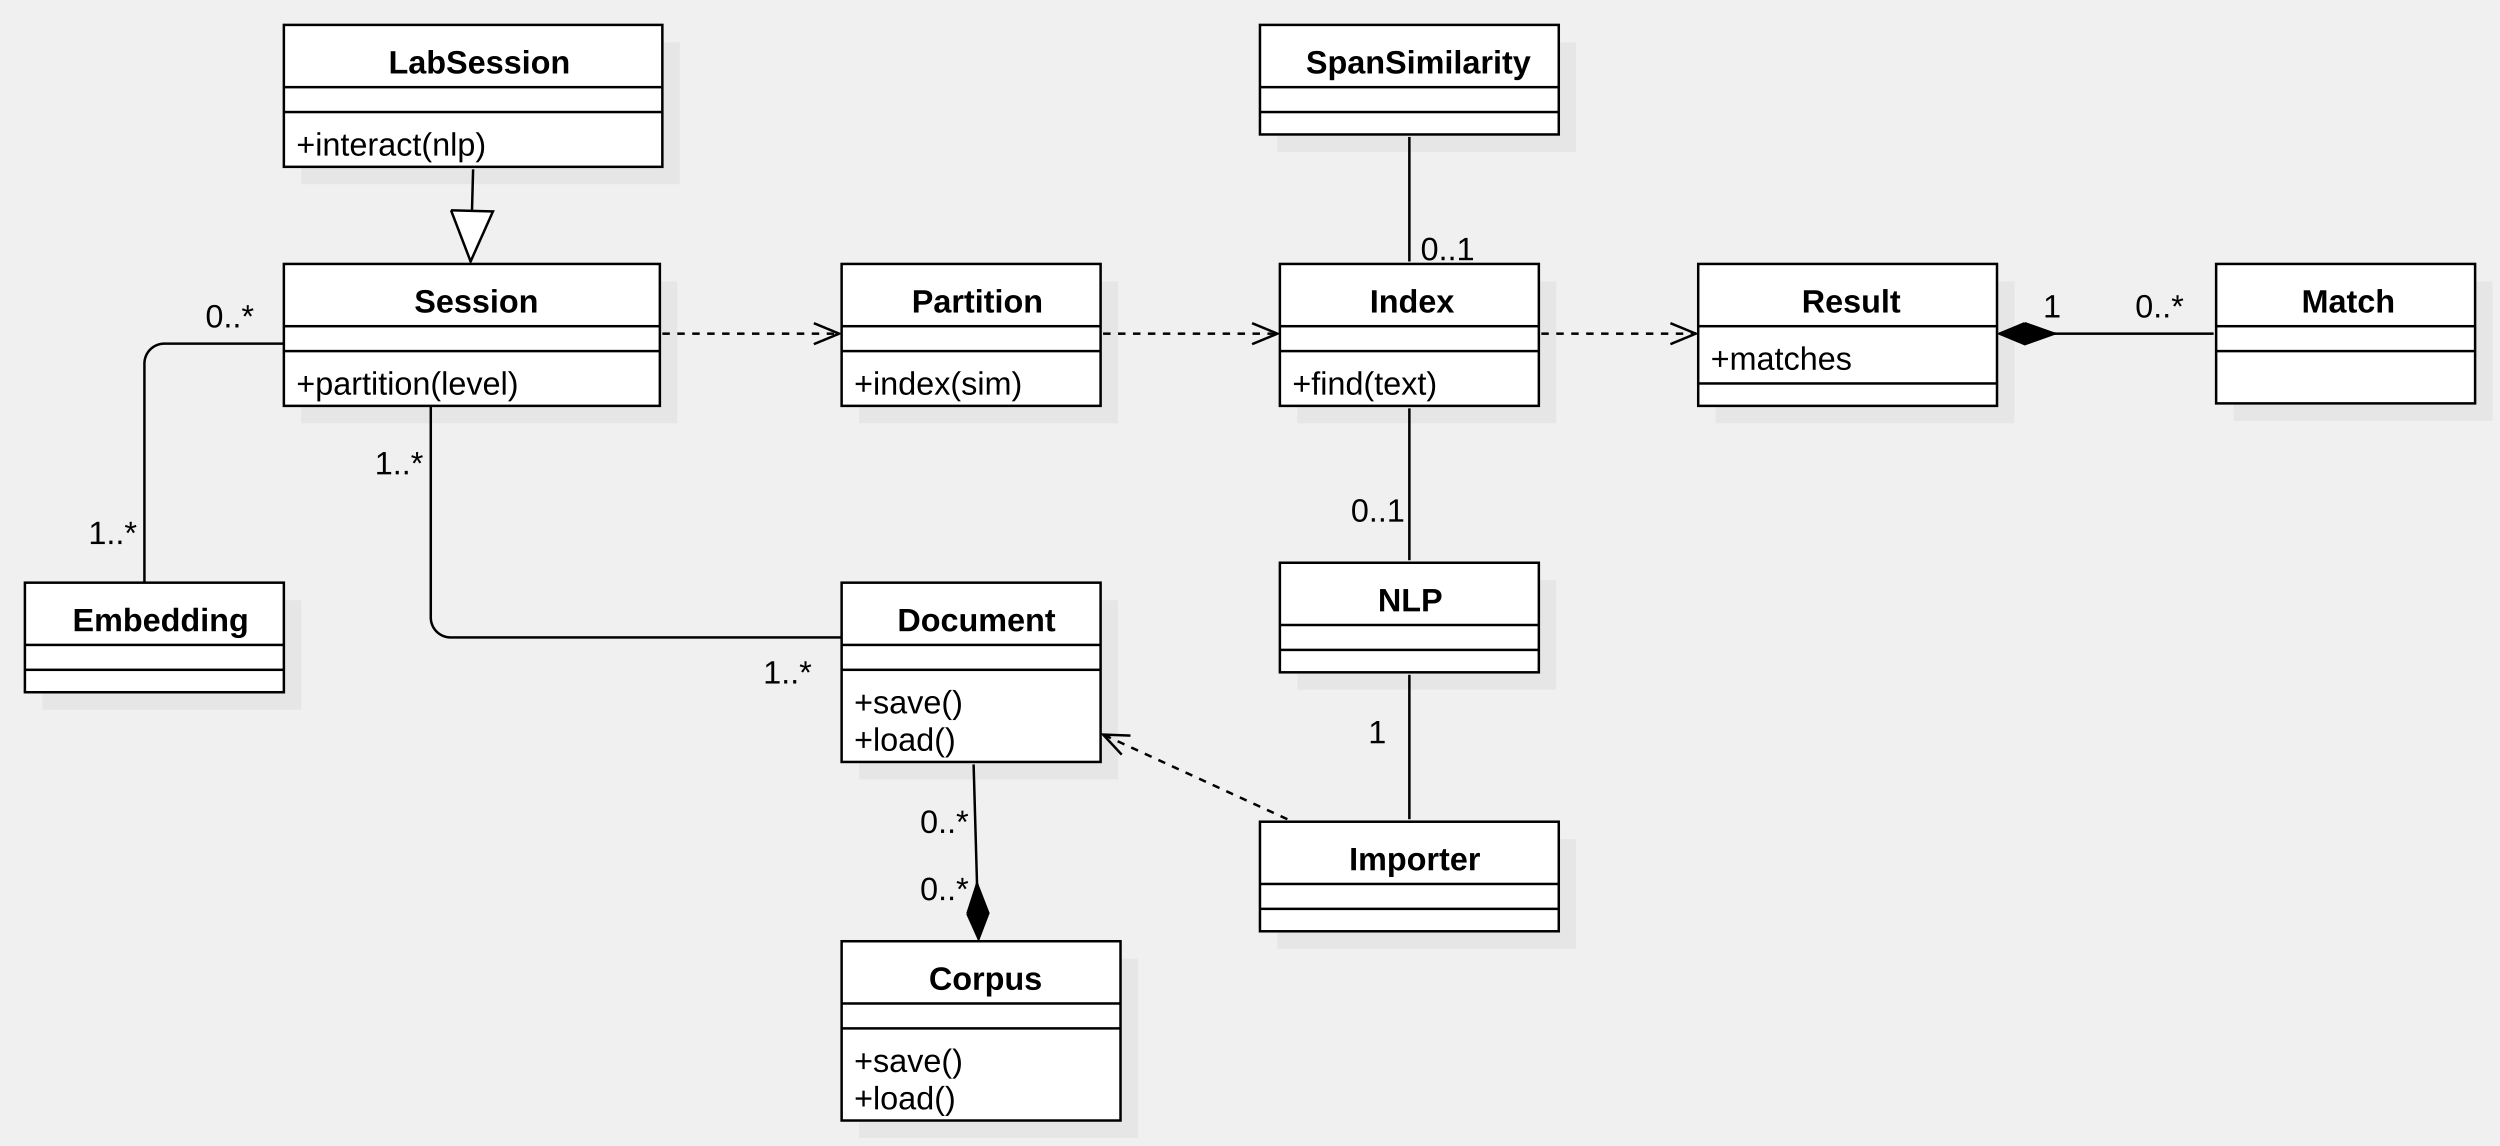
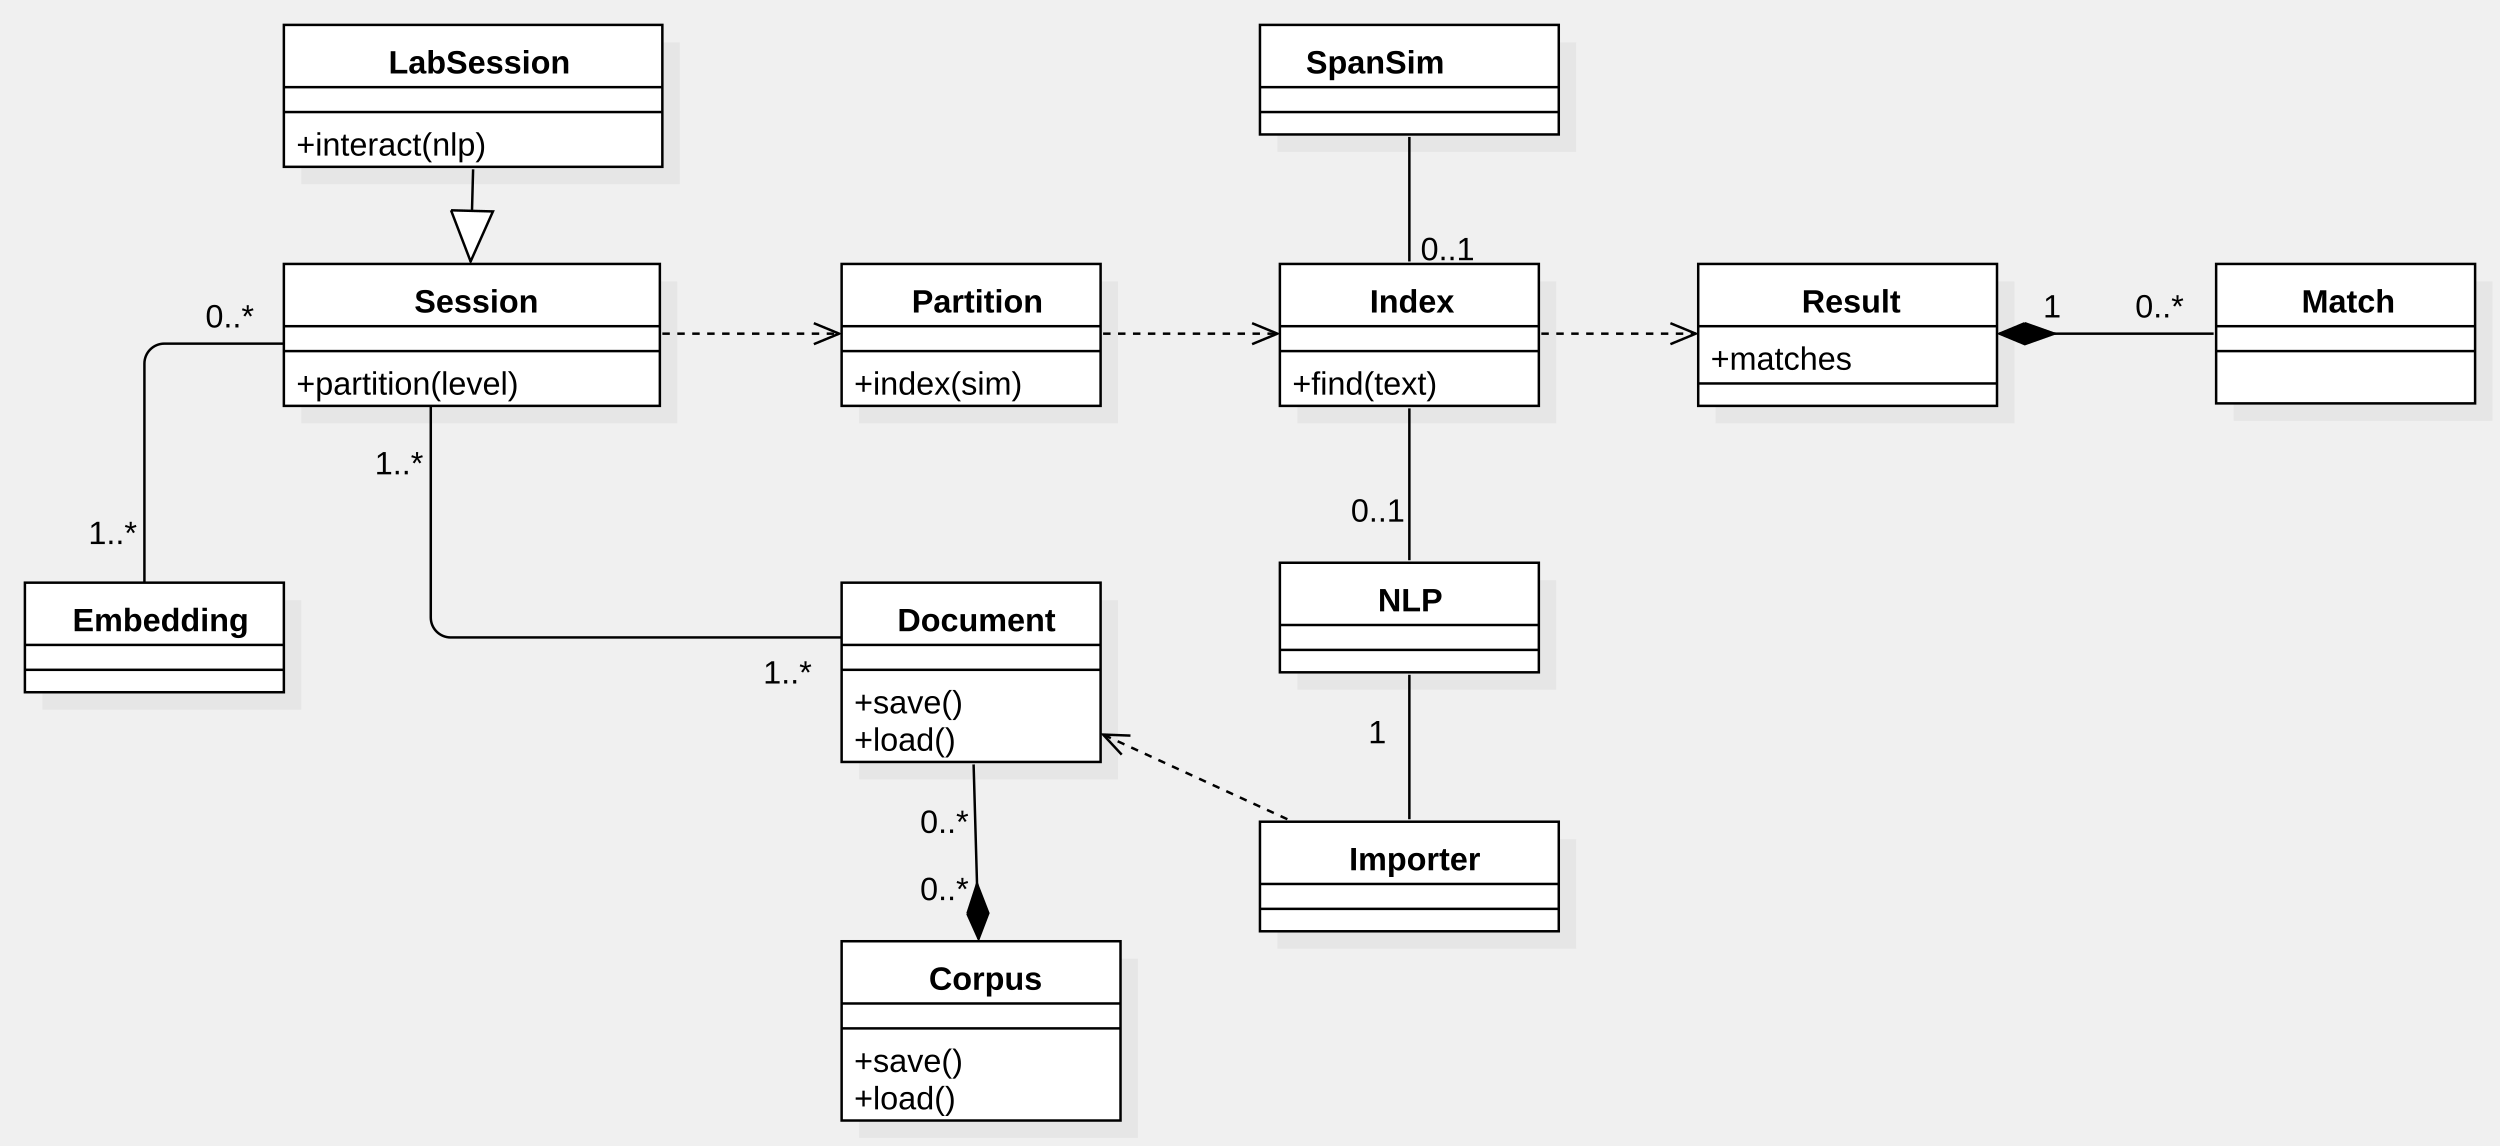
<svg xmlns="http://www.w3.org/2000/svg" version="1.1" width="1004" height="460">
  <defs />
  <g>
    <g transform="translate(-110,-46) scale(1,1)">
      <rect fill="#C0C0C0" stroke="none" x="231" y="159" width="151" height="57" opacity="0.2" />
    </g>
    <g transform="translate(-110,-46) scale(1,1)">
      <rect fill="#ffffff" stroke="none" x="224" y="152" width="151" height="57" />
    </g>
    <g transform="translate(-110,-46) scale(1,1)">
      <path fill="none" stroke="#000000" d="M 224 152 L 375 152 L 375 209 L 224 209 L 224 152 Z Z" stroke-miterlimit="10" />
    </g>
    <g transform="translate(-110,-46) scale(1,1)">
      <path fill="none" stroke="#000000" d="M 224 177 L 375 177" stroke-miterlimit="10" />
    </g>
    <g transform="translate(-110,-46) scale(1,1)">
      <path fill="none" stroke="#000000" d="M 224 187 L 375 187" stroke-miterlimit="10" />
    </g>
    <g transform="translate(-110,-46) scale(1,1)">
      <g>
        <path fill="none" stroke="none" />
        <text fill="#000000" stroke="none" font-family="Arial" font-size="13px" font-style="normal" font-weight="bold" text-decoration="none" x="276.375" y="171.5">Session</text>
      </g>
    </g>
    <g transform="translate(-110,-46) scale(1,1)">
      <g>
        <path fill="none" stroke="none" />
        <text fill="#000000" stroke="none" font-family="Arial" font-size="13px" font-style="normal" font-weight="normal" text-decoration="none" x="229" y="204.5">+partition(level)</text>
      </g>
    </g>
    <g transform="translate(-110,-46) scale(1,1)">
      <rect fill="#C0C0C0" stroke="none" x="455" y="287" width="104" height="72" opacity="0.2" />
    </g>
    <g transform="translate(-110,-46) scale(1,1)">
      <rect fill="#ffffff" stroke="none" x="448" y="280" width="104" height="72" />
    </g>
    <g transform="translate(-110,-46) scale(1,1)">
      <path fill="none" stroke="#000000" d="M 448 280 L 552 280 L 552 352 L 448 352 L 448 280 Z Z" stroke-miterlimit="10" />
    </g>
    <g transform="translate(-110,-46) scale(1,1)">
      <path fill="none" stroke="#000000" d="M 448 305 L 552 305" stroke-miterlimit="10" />
    </g>
    <g transform="translate(-110,-46) scale(1,1)">
      <path fill="none" stroke="#000000" d="M 448 315 L 552 315" stroke-miterlimit="10" />
    </g>
    <g transform="translate(-110,-46) scale(1,1)">
      <g>
        <path fill="none" stroke="none" />
        <text fill="#000000" stroke="none" font-family="Arial" font-size="13px" font-style="normal" font-weight="bold" text-decoration="none" x="470.375" y="299.5">Document</text>
      </g>
    </g>
    <g transform="translate(-110,-46) scale(1,1)">
      <g>
        <path fill="none" stroke="none" />
        <text fill="#000000" stroke="none" font-family="Arial" font-size="13px" font-style="normal" font-weight="normal" text-decoration="none" x="453" y="332.5">+save()</text>
      </g>
    </g>
    <g transform="translate(-110,-46) scale(1,1)">
      <g>
        <path fill="none" stroke="none" />
        <text fill="#000000" stroke="none" font-family="Arial" font-size="13px" font-style="normal" font-weight="normal" text-decoration="none" x="453" y="347.5">+load()</text>
      </g>
    </g>
    <g transform="translate(-110,-46) scale(1,1)">
      <rect fill="#C0C0C0" stroke="none" x="127" y="287" width="104" height="44" opacity="0.2" />
    </g>
    <g transform="translate(-110,-46) scale(1,1)">
      <rect fill="#ffffff" stroke="none" x="120" y="280" width="104" height="44" />
    </g>
    <g transform="translate(-110,-46) scale(1,1)">
      <path fill="none" stroke="#000000" d="M 120 280 L 224 280 L 224 324 L 120 324 L 120 280 Z Z" stroke-miterlimit="10" />
    </g>
    <g transform="translate(-110,-46) scale(1,1)">
      <path fill="none" stroke="#000000" d="M 120 305 L 224 305" stroke-miterlimit="10" />
    </g>
    <g transform="translate(-110,-46) scale(1,1)">
      <path fill="none" stroke="#000000" d="M 120 315 L 224 315" stroke-miterlimit="10" />
    </g>
    <g transform="translate(-110,-46) scale(1,1)">
      <g>
        <path fill="none" stroke="none" />
        <text fill="#000000" stroke="none" font-family="Arial" font-size="13px" font-style="normal" font-weight="bold" text-decoration="none" x="139.116" y="299.5">Embedding</text>
      </g>
    </g>
    <g transform="translate(-110,-46) scale(1,1)">
      <rect fill="#C0C0C0" stroke="none" x="631" y="279" width="104" height="44" opacity="0.2" />
    </g>
    <g transform="translate(-110,-46) scale(1,1)">
      <rect fill="#ffffff" stroke="none" x="624" y="272" width="104" height="44" />
    </g>
    <g transform="translate(-110,-46) scale(1,1)">
      <path fill="none" stroke="#000000" d="M 624 272 L 728 272 L 728 316 L 624 316 L 624 272 Z Z" stroke-miterlimit="10" />
    </g>
    <g transform="translate(-110,-46) scale(1,1)">
      <path fill="none" stroke="#000000" d="M 624 297 L 728 297" stroke-miterlimit="10" />
    </g>
    <g transform="translate(-110,-46) scale(1,1)">
      <path fill="none" stroke="#000000" d="M 624 307 L 728 307" stroke-miterlimit="10" />
    </g>
    <g transform="translate(-110,-46) scale(1,1)">
      <g>
        <path fill="none" stroke="none" />
        <text fill="#000000" stroke="none" font-family="Arial" font-size="13px" font-style="normal" font-weight="bold" text-decoration="none" x="663.355" y="291.5">NLP</text>
      </g>
    </g>
    <g transform="translate(-110,-46) scale(1,1)">
      <rect fill="#C0C0C0" stroke="none" x="623" y="383" width="120" height="44" opacity="0.2" />
    </g>
    <g transform="translate(-110,-46) scale(1,1)">
      <rect fill="#ffffff" stroke="none" x="616" y="376" width="120" height="44" />
    </g>
    <g transform="translate(-110,-46) scale(1,1)">
      <path fill="none" stroke="#000000" d="M 616 376 L 736 376 L 736 420 L 616 420 L 616 376 Z Z" stroke-miterlimit="10" />
    </g>
    <g transform="translate(-110,-46) scale(1,1)">
      <path fill="none" stroke="#000000" d="M 616 401 L 736 401" stroke-miterlimit="10" />
    </g>
    <g transform="translate(-110,-46) scale(1,1)">
      <path fill="none" stroke="#000000" d="M 616 411 L 736 411" stroke-miterlimit="10" />
    </g>
    <g transform="translate(-110,-46) scale(1,1)">
      <g>
        <path fill="none" stroke="none" />
        <text fill="#000000" stroke="none" font-family="Arial" font-size="13px" font-style="normal" font-weight="bold" text-decoration="none" x="651.8" y="395.5">Importer</text>
      </g>
    </g>
    <g transform="translate(-110,-46) scale(1,1)">
      <path fill="none" stroke="#000000" d="M 224 184 L 176 184 M 176 184 A 8 8 0 0 0 168 192 L 168 280" stroke-miterlimit="10" />
    </g>
    <g transform="translate(-110,-46) scale(1,1)">
      <g>
        <path fill="none" stroke="none" />
        <text fill="#000000" stroke="none" font-family="Arial" font-size="13px" font-style="normal" font-weight="normal" text-decoration="none" x="192.5" y="177.5">0..*</text>
      </g>
    </g>
    <g transform="translate(-110,-46) scale(1,1)">
      <g>
        <path fill="none" stroke="none" />
        <text fill="#000000" stroke="none" font-family="Arial" font-size="13px" font-style="normal" font-weight="normal" text-decoration="none" x="145.5" y="264.5">1..*</text>
      </g>
    </g>
    <g transform="translate(-110,-46) scale(1,1)">
      <path fill="none" stroke="#000000" d="M 283 209 L 283 294 M 283 294 A 8 8 0 0 0 291 302 L 448 302" stroke-miterlimit="10" />
    </g>
    <g transform="translate(-110,-46) scale(1,1)">
      <g>
        <path fill="none" stroke="none" />
        <text fill="#000000" stroke="none" font-family="Arial" font-size="13px" font-style="normal" font-weight="normal" text-decoration="none" x="260.5" y="236.5">1..*</text>
      </g>
    </g>
    <g transform="translate(-110,-46) scale(1,1)">
      <g>
        <path fill="none" stroke="none" />
        <text fill="#000000" stroke="none" font-family="Arial" font-size="13px" font-style="normal" font-weight="normal" text-decoration="none" x="416.5" y="320.5">1..*</text>
      </g>
    </g>
    <g transform="translate(-110,-46) scale(1,1)">
      <path fill="none" stroke="#000000" d="M 676 317 L 676 375" stroke-miterlimit="10" />
    </g>
    <g transform="translate(-110,-46) scale(1,1)">
      <g>
        <path fill="none" stroke="none" />
        <text fill="#000000" stroke="none" font-family="Arial" font-size="13px" font-style="normal" font-weight="normal" text-decoration="none" x="659.5" y="344.5">1</text>
      </g>
    </g>
    <g transform="translate(-110,-46) scale(1,1)">
      <rect fill="#C0C0C0" stroke="none" x="455" y="159" width="104" height="57" opacity="0.2" />
    </g>
    <g transform="translate(-110,-46) scale(1,1)">
      <rect fill="#ffffff" stroke="none" x="448" y="152" width="104" height="57" />
    </g>
    <g transform="translate(-110,-46) scale(1,1)">
      <path fill="none" stroke="#000000" d="M 448 152 L 552 152 L 552 209 L 448 209 L 448 152 Z Z" stroke-miterlimit="10" />
    </g>
    <g transform="translate(-110,-46) scale(1,1)">
      <path fill="none" stroke="#000000" d="M 448 177 L 552 177" stroke-miterlimit="10" />
    </g>
    <g transform="translate(-110,-46) scale(1,1)">
      <path fill="none" stroke="#000000" d="M 448 187 L 552 187" stroke-miterlimit="10" />
    </g>
    <g transform="translate(-110,-46) scale(1,1)">
      <g>
        <path fill="none" stroke="none" />
        <text fill="#000000" stroke="none" font-family="Arial" font-size="13px" font-style="normal" font-weight="bold" text-decoration="none" x="476.155" y="171.5">Partition</text>
      </g>
    </g>
    <g transform="translate(-110,-46) scale(1,1)">
      <g>
        <path fill="none" stroke="none" />
        <text fill="#000000" stroke="none" font-family="Arial" font-size="13px" font-style="normal" font-weight="normal" text-decoration="none" x="453" y="204.5">+index(sim)</text>
      </g>
    </g>
    <g transform="translate(-110,-46) scale(1,1)">
      <rect fill="#C0C0C0" stroke="none" x="631" y="159" width="104" height="57" opacity="0.2" />
    </g>
    <g transform="translate(-110,-46) scale(1,1)">
      <rect fill="#ffffff" stroke="none" x="624" y="152" width="104" height="57" />
    </g>
    <g transform="translate(-110,-46) scale(1,1)">
      <path fill="none" stroke="#000000" d="M 624 152 L 728 152 L 728 209 L 624 209 L 624 152 Z Z" stroke-miterlimit="10" />
    </g>
    <g transform="translate(-110,-46) scale(1,1)">
      <path fill="none" stroke="#000000" d="M 624 177 L 728 177" stroke-miterlimit="10" />
    </g>
    <g transform="translate(-110,-46) scale(1,1)">
      <path fill="none" stroke="#000000" d="M 624 187 L 728 187" stroke-miterlimit="10" />
    </g>
    <g transform="translate(-110,-46) scale(1,1)">
      <g>
        <path fill="none" stroke="none" />
        <text fill="#000000" stroke="none" font-family="Arial" font-size="13px" font-style="normal" font-weight="bold" text-decoration="none" x="660.099" y="171.5">Index</text>
      </g>
    </g>
    <g transform="translate(-110,-46) scale(1,1)">
      <g>
        <path fill="none" stroke="none" />
        <text fill="#000000" stroke="none" font-family="Arial" font-size="13px" font-style="normal" font-weight="normal" text-decoration="none" x="629" y="204.5">+find(text)</text>
      </g>
    </g>
    <g transform="translate(-110,-46) scale(1,1)">
      <path fill="none" stroke="#000000" d="M 627 375 L 553 341" stroke-miterlimit="10" stroke-dasharray="3" />
    </g>
    <g transform="translate(-110,-46) scale(1,1)">
      <path fill="none" stroke="#000000" d="M 563.992 341.418 L 553 341 L 560.477 349.068" stroke-miterlimit="10" />
    </g>
    <g transform="translate(-110,-46) scale(1,1)">
      <path fill="none" stroke="#000000" d="M 376 180 L 447 180" stroke-miterlimit="10" stroke-dasharray="3" />
    </g>
    <g transform="translate(-110,-46) scale(1,1)">
      <path fill="none" stroke="#000000" d="M 436.837 184.21 L 447 180 L 436.837 175.79" stroke-miterlimit="10" />
    </g>
    <g transform="translate(-110,-46) scale(1,1)">
      <path fill="none" stroke="#000000" d="M 553 180 L 623 180" stroke-miterlimit="10" stroke-dasharray="3" />
    </g>
    <g transform="translate(-110,-46) scale(1,1)">
      <path fill="none" stroke="#000000" d="M 612.837 184.21 L 623 180 L 612.837 175.79" stroke-miterlimit="10" />
    </g>
    <g transform="translate(-110,-46) scale(1,1)">
      <rect fill="#C0C0C0" stroke="none" x="799" y="159" width="120" height="57" opacity="0.2" />
    </g>
    <g transform="translate(-110,-46) scale(1,1)">
      <rect fill="#ffffff" stroke="none" x="792" y="152" width="120" height="57" />
    </g>
    <g transform="translate(-110,-46) scale(1,1)">
      <path fill="none" stroke="#000000" d="M 792 152 L 912 152 L 912 209 L 792 209 L 792 152 Z Z" stroke-miterlimit="10" />
    </g>
    <g transform="translate(-110,-46) scale(1,1)">
      <path fill="none" stroke="#000000" d="M 792 177 L 912 177" stroke-miterlimit="10" />
    </g>
    <g transform="translate(-110,-46) scale(1,1)">
      <path fill="none" stroke="#000000" d="M 792 200 L 912 200" stroke-miterlimit="10" />
    </g>
    <g transform="translate(-110,-46) scale(1,1)">
      <g>
        <path fill="none" stroke="none" />
        <text fill="#000000" stroke="none" font-family="Arial" font-size="13px" font-style="normal" font-weight="bold" text-decoration="none" x="833.576" y="171.5">Result</text>
      </g>
    </g>
    <g transform="translate(-110,-46) scale(1,1)">
      <g>
        <path fill="none" stroke="none" />
        <text fill="#000000" stroke="none" font-family="Arial" font-size="13px" font-style="normal" font-weight="normal" text-decoration="none" x="797" y="194.5">+matches</text>
      </g>
    </g>
    <g transform="translate(-110,-46) scale(1,1)">
      <path fill="none" stroke="#000000" d="M 729 180 L 791 180" stroke-miterlimit="10" stroke-dasharray="3" />
    </g>
    <g transform="translate(-110,-46) scale(1,1)">
      <path fill="none" stroke="#000000" d="M 780.837 184.21 L 791 180 L 780.837 175.79" stroke-miterlimit="10" />
    </g>
    <g transform="translate(-110,-46) scale(1,1)">
      <rect fill="#C0C0C0" stroke="none" x="1007" y="159" width="104" height="56" opacity="0.2" />
    </g>
    <g transform="translate(-110,-46) scale(1,1)">
      <rect fill="#ffffff" stroke="none" x="1000" y="152" width="104" height="56" />
    </g>
    <g transform="translate(-110,-46) scale(1,1)">
      <path fill="none" stroke="#000000" d="M 1000 152 L 1104 152 L 1104 208 L 1000 208 L 1000 152 Z Z" stroke-miterlimit="10" />
    </g>
    <g transform="translate(-110,-46) scale(1,1)">
      <path fill="none" stroke="#000000" d="M 1000 177 L 1104 177" stroke-miterlimit="10" />
    </g>
    <g transform="translate(-110,-46) scale(1,1)">
      <path fill="none" stroke="#000000" d="M 1000 187 L 1104 187" stroke-miterlimit="10" />
    </g>
    <g transform="translate(-110,-46) scale(1,1)">
      <g>
        <path fill="none" stroke="none" />
        <text fill="#000000" stroke="none" font-family="Arial" font-size="13px" font-style="normal" font-weight="bold" text-decoration="none" x="1034.3" y="171.5">Match</text>
      </g>
    </g>
    <g transform="translate(-110,-46) scale(1,1)">
      <path fill="none" stroke="#000000" d="M 999 180 L 913 180" stroke-miterlimit="10" />
    </g>
    <g transform="translate(-110,-46) scale(1,1)">
      <path fill="#000000" stroke="none" d="M 923.163 175.79 L 913 180 L 923.163 184.21 L 935 180" />
    </g>
    <g transform="translate(-110,-46) scale(1,1)">
      <path fill="none" stroke="#000000" d="M 923.163 175.79 L 913 180 L 923.163 184.21 L 935 180 L 923.163 175.79" stroke-miterlimit="10" />
    </g>
    <g transform="translate(-110,-46) scale(1,1)">
      <g>
        <path fill="none" stroke="none" />
        <text fill="#000000" stroke="none" font-family="Arial" font-size="13px" font-style="normal" font-weight="normal" text-decoration="none" x="967.5" y="173.5">0..*</text>
      </g>
    </g>
    <g transform="translate(-110,-46) scale(1,1)">
      <g>
        <path fill="none" stroke="none" />
        <text fill="#000000" stroke="none" font-family="Arial" font-size="13px" font-style="normal" font-weight="normal" text-decoration="none" x="930.5" y="173.5">1</text>
      </g>
    </g>
    <g transform="translate(-110,-46) scale(1,1)">
      <path fill="none" stroke="#000000" d="M 676 210 L 676 271" stroke-miterlimit="10" />
    </g>
    <g transform="translate(-110,-46) scale(1,1)">
      <g>
        <path fill="none" stroke="none" />
        <text fill="#000000" stroke="none" font-family="Arial" font-size="13px" font-style="normal" font-weight="normal" text-decoration="none" x="652.5" y="255.5">0..1</text>
      </g>
    </g>
    <g transform="translate(-110,-46) scale(1,1)">
      <rect fill="#C0C0C0" stroke="none" x="623" y="63" width="120" height="44" opacity="0.2" />
    </g>
    <g transform="translate(-110,-46) scale(1,1)">
      <rect fill="#ffffff" stroke="none" x="616" y="56" width="120" height="44" />
    </g>
    <g transform="translate(-110,-46) scale(1,1)">
      <path fill="none" stroke="#000000" d="M 616 56 L 736 56 L 736 100 L 616 100 L 616 56 Z Z" stroke-miterlimit="10" />
    </g>
    <g transform="translate(-110,-46) scale(1,1)">
      <path fill="none" stroke="#000000" d="M 616 81 L 736 81" stroke-miterlimit="10" />
    </g>
    <g transform="translate(-110,-46) scale(1,1)">
      <path fill="none" stroke="#000000" d="M 616 91 L 736 91" stroke-miterlimit="10" />
    </g>
    <g transform="translate(-110,-46) scale(1,1)">
      <g>
        <path fill="none" stroke="none" />
-         <text fill="#000000" stroke="none" font-family="Arial" font-size="13px" font-style="normal" font-weight="bold" text-decoration="none" x="634.458" y="75.5">SpanSimilarity</text>
+         <text fill="#000000" stroke="none" font-family="Arial" font-size="13px" font-style="normal" font-weight="bold" text-decoration="none" x="634.458" y="75.5">SpanSim</text>
      </g>
    </g>
    <g transform="translate(-110,-46) scale(1,1)">
      <path fill="none" stroke="#000000" d="M 676 151 L 676 101" stroke-miterlimit="10" />
    </g>
    <g transform="translate(-110,-46) scale(1,1)">
      <g>
        <path fill="none" stroke="none" />
        <text fill="#000000" stroke="none" font-family="Arial" font-size="13px" font-style="normal" font-weight="normal" text-decoration="none" x="680.5" y="150.5">0..1</text>
      </g>
    </g>
    <g transform="translate(-110,-46) scale(1,1)">
      <rect fill="#C0C0C0" stroke="none" x="455" y="431" width="112" height="72" opacity="0.2" />
    </g>
    <g transform="translate(-110,-46) scale(1,1)">
      <rect fill="#ffffff" stroke="none" x="448" y="424" width="112" height="72" />
    </g>
    <g transform="translate(-110,-46) scale(1,1)">
      <path fill="none" stroke="#000000" d="M 448 424 L 560 424 L 560 496 L 448 496 L 448 424 Z Z" stroke-miterlimit="10" />
    </g>
    <g transform="translate(-110,-46) scale(1,1)">
      <path fill="none" stroke="#000000" d="M 448 449 L 560 449" stroke-miterlimit="10" />
    </g>
    <g transform="translate(-110,-46) scale(1,1)">
      <path fill="none" stroke="#000000" d="M 448 459 L 560 459" stroke-miterlimit="10" />
    </g>
    <g transform="translate(-110,-46) scale(1,1)">
      <g>
        <path fill="none" stroke="none" />
        <text fill="#000000" stroke="none" font-family="Arial" font-size="13px" font-style="normal" font-weight="bold" text-decoration="none" x="483.046" y="443.5">Corpus</text>
      </g>
    </g>
    <g transform="translate(-110,-46) scale(1,1)">
      <g>
        <path fill="none" stroke="none" />
        <text fill="#000000" stroke="none" font-family="Arial" font-size="13px" font-style="normal" font-weight="normal" text-decoration="none" x="453" y="476.5">+save()</text>
      </g>
    </g>
    <g transform="translate(-110,-46) scale(1,1)">
      <g>
        <path fill="none" stroke="none" />
        <text fill="#000000" stroke="none" font-family="Arial" font-size="13px" font-style="normal" font-weight="normal" text-decoration="none" x="453" y="491.5">+load()</text>
      </g>
    </g>
    <g transform="translate(-110,-46) scale(1,1)">
      <path fill="none" stroke="#000000" d="M 501 353 L 503 423" stroke-miterlimit="10" />
    </g>
    <g transform="translate(-110,-46) scale(1,1)">
      <path fill="#000000" stroke="none" d="M 498.502 412.962 L 503 423 L 506.918 412.721 L 502.372 401.009" />
    </g>
    <g transform="translate(-110,-46) scale(1,1)">
      <path fill="none" stroke="#000000" d="M 498.502 412.962 L 503 423 L 506.918 412.721 L 502.372 401.009 L 498.502 412.962" stroke-miterlimit="10" />
    </g>
    <g transform="translate(-110,-46) scale(1,1)">
      <g>
        <path fill="none" stroke="none" />
        <text fill="#000000" stroke="none" font-family="Arial" font-size="13px" font-style="normal" font-weight="normal" text-decoration="none" x="479.5" y="380.5">0..*</text>
      </g>
    </g>
    <g transform="translate(-110,-46) scale(1,1)">
      <g>
        <path fill="none" stroke="none" />
        <text fill="#000000" stroke="none" font-family="Arial" font-size="13px" font-style="normal" font-weight="normal" text-decoration="none" x="479.5" y="407.5">0..*</text>
      </g>
    </g>
    <g transform="translate(-110,-46) scale(1,1)">
      <rect fill="#C0C0C0" stroke="none" x="231" y="63" width="152" height="57" opacity="0.2" />
    </g>
    <g transform="translate(-110,-46) scale(1,1)">
      <rect fill="#ffffff" stroke="none" x="224" y="56" width="152" height="57" />
    </g>
    <g transform="translate(-110,-46) scale(1,1)">
      <path fill="none" stroke="#000000" d="M 224 56 L 376 56 L 376 113 L 224 113 L 224 56 Z Z" stroke-miterlimit="10" />
    </g>
    <g transform="translate(-110,-46) scale(1,1)">
      <path fill="none" stroke="#000000" d="M 224 81 L 376 81" stroke-miterlimit="10" />
    </g>
    <g transform="translate(-110,-46) scale(1,1)">
      <path fill="none" stroke="#000000" d="M 224 91 L 376 91" stroke-miterlimit="10" />
    </g>
    <g transform="translate(-110,-46) scale(1,1)">
      <g>
        <path fill="none" stroke="none" />
        <text fill="#000000" stroke="none" font-family="Arial" font-size="13px" font-style="normal" font-weight="bold" text-decoration="none" x="266.031" y="75.5">LabSession</text>
      </g>
    </g>
    <g transform="translate(-110,-46) scale(1,1)">
      <g>
        <path fill="none" stroke="none" />
        <text fill="#000000" stroke="none" font-family="Arial" font-size="13px" font-style="normal" font-weight="normal" text-decoration="none" x="229" y="108.5">+interact(nlp)</text>
      </g>
    </g>
    <g transform="translate(-110,-46) scale(1,1)">
      <path fill="none" stroke="#000000" d="M 300 114 L 299 151" stroke-miterlimit="10" />
    </g>
    <g transform="translate(-110,-46) scale(1,1)">
      <path fill="#FFFFFF" stroke="none" d="M 291.133 130.455 L 299 151 L 307.965 130.91" />
    </g>
    <g transform="translate(-110,-46) scale(1,1)">
      <path fill="none" stroke="#000000" d="M 291.133 130.455 L 299 151 L 307.965 130.91 L 291.133 130.455" stroke-miterlimit="10" />
    </g>
  </g>
</svg>
